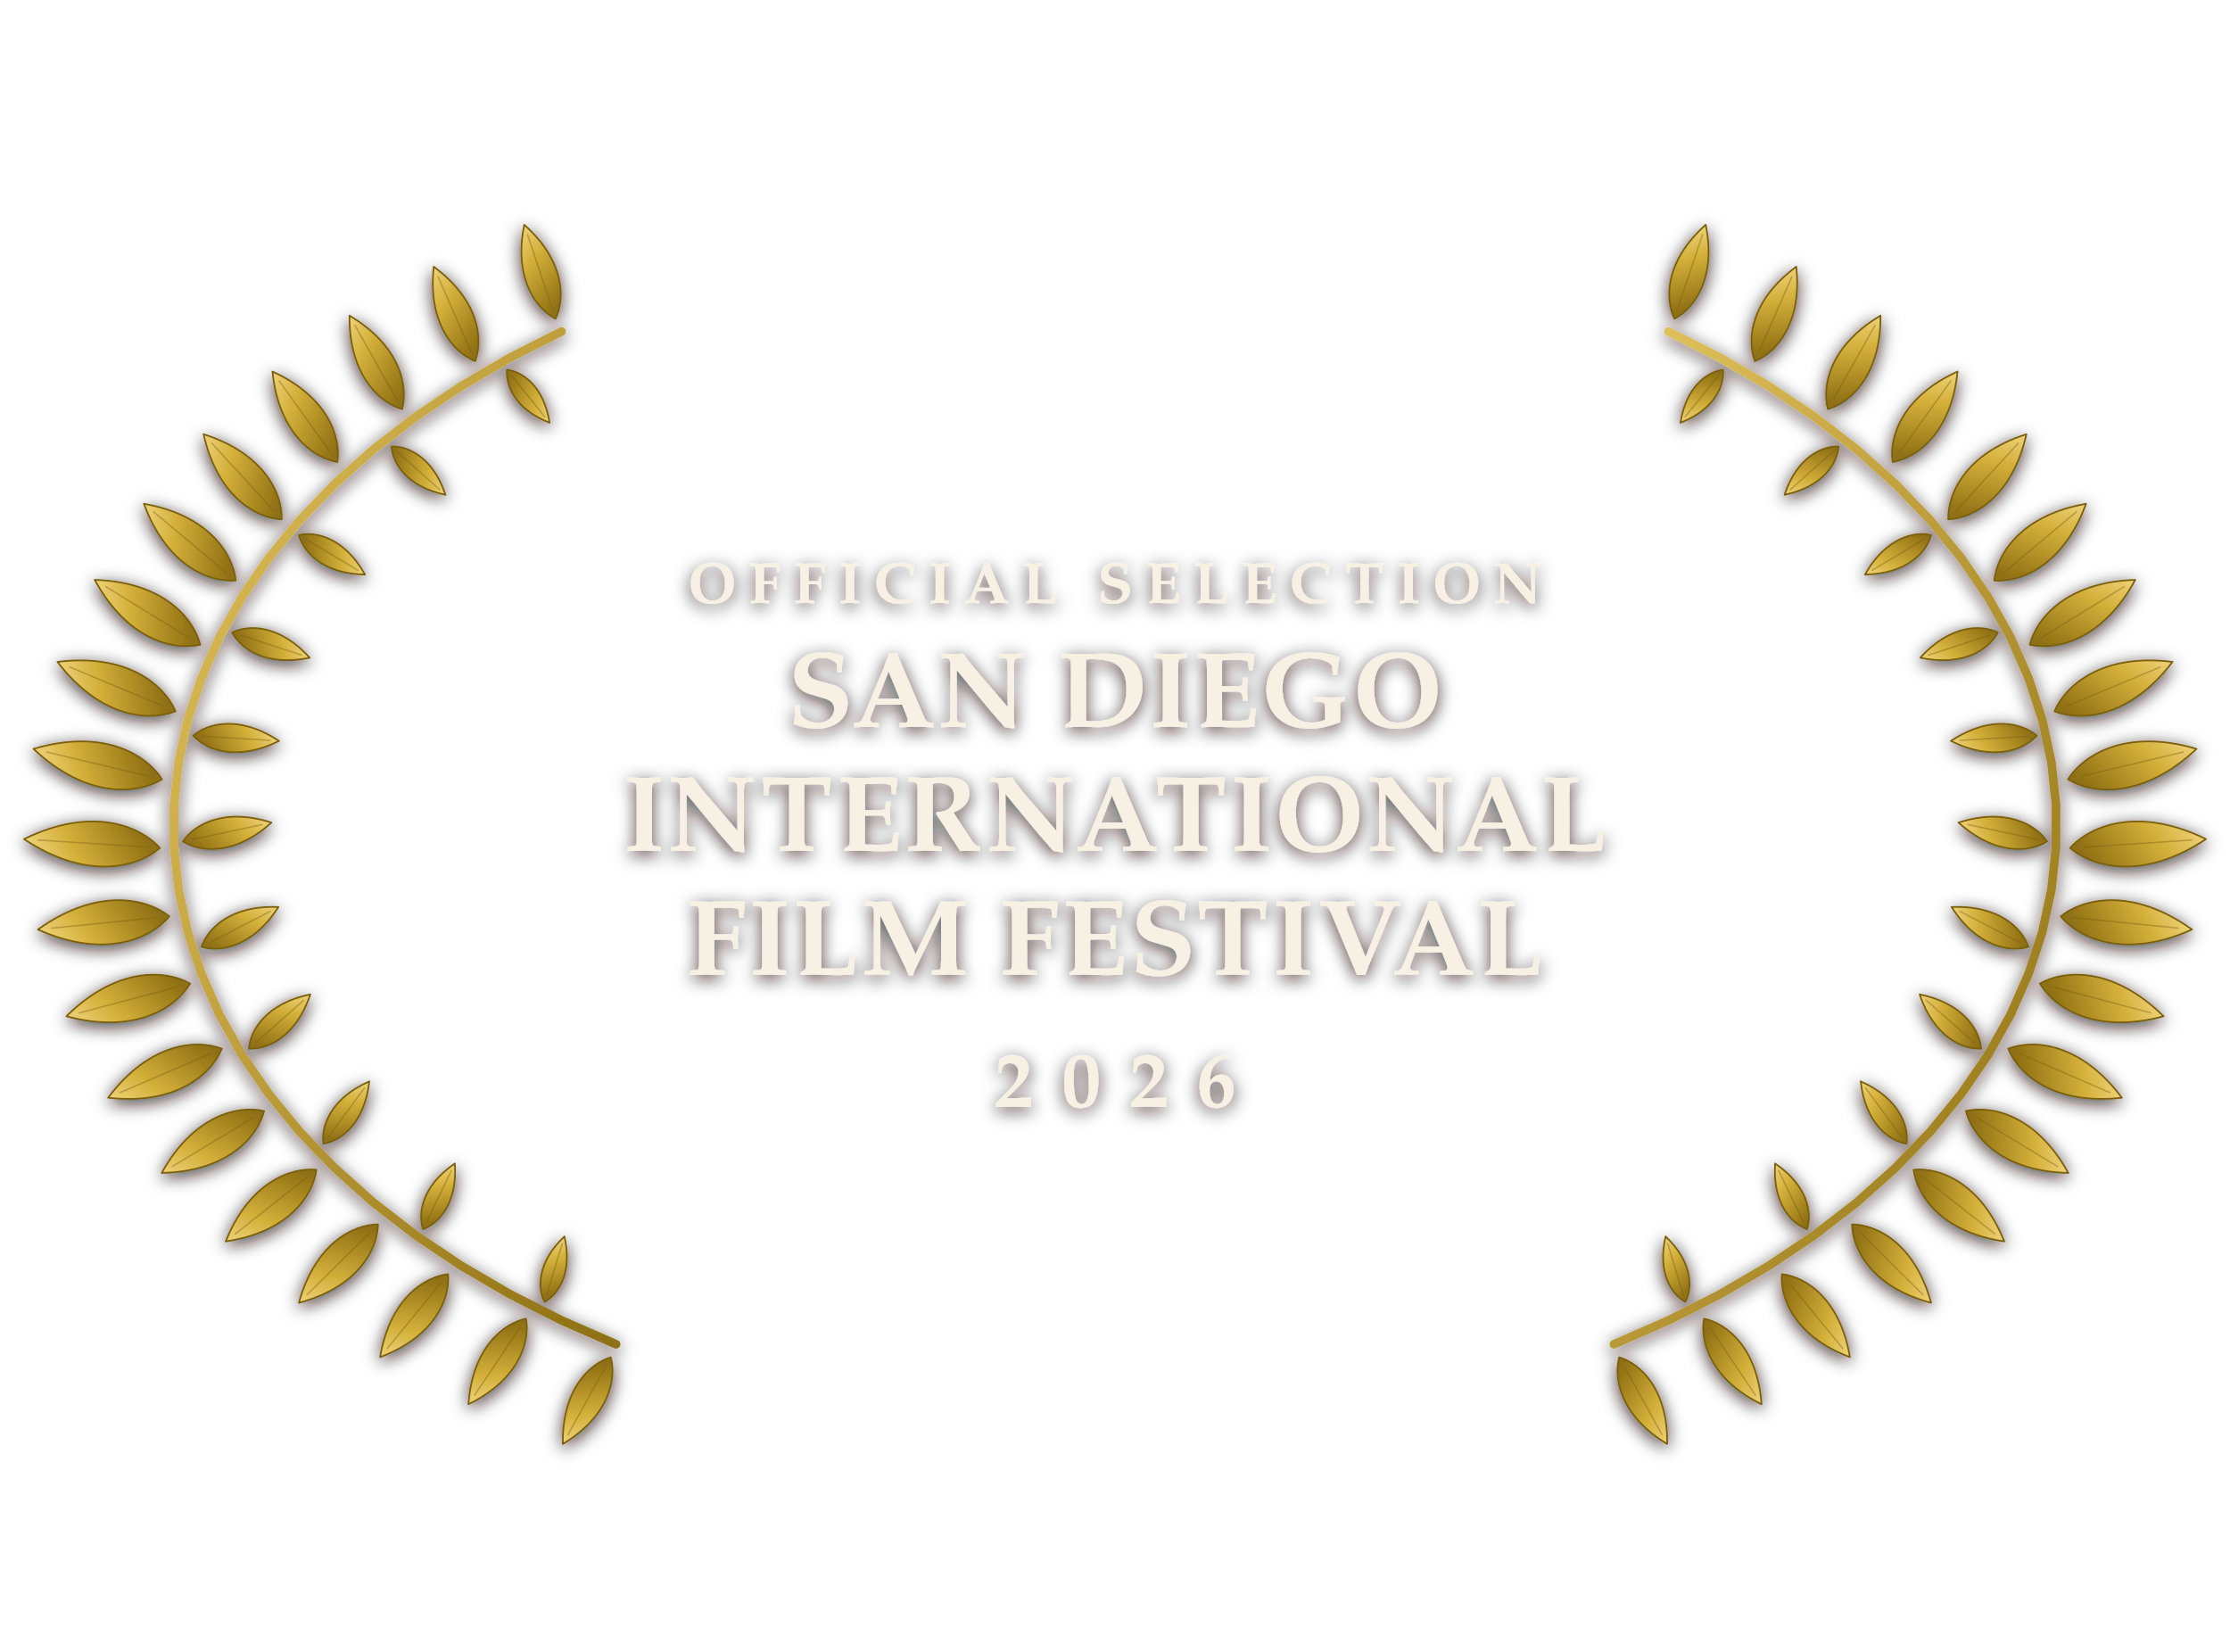
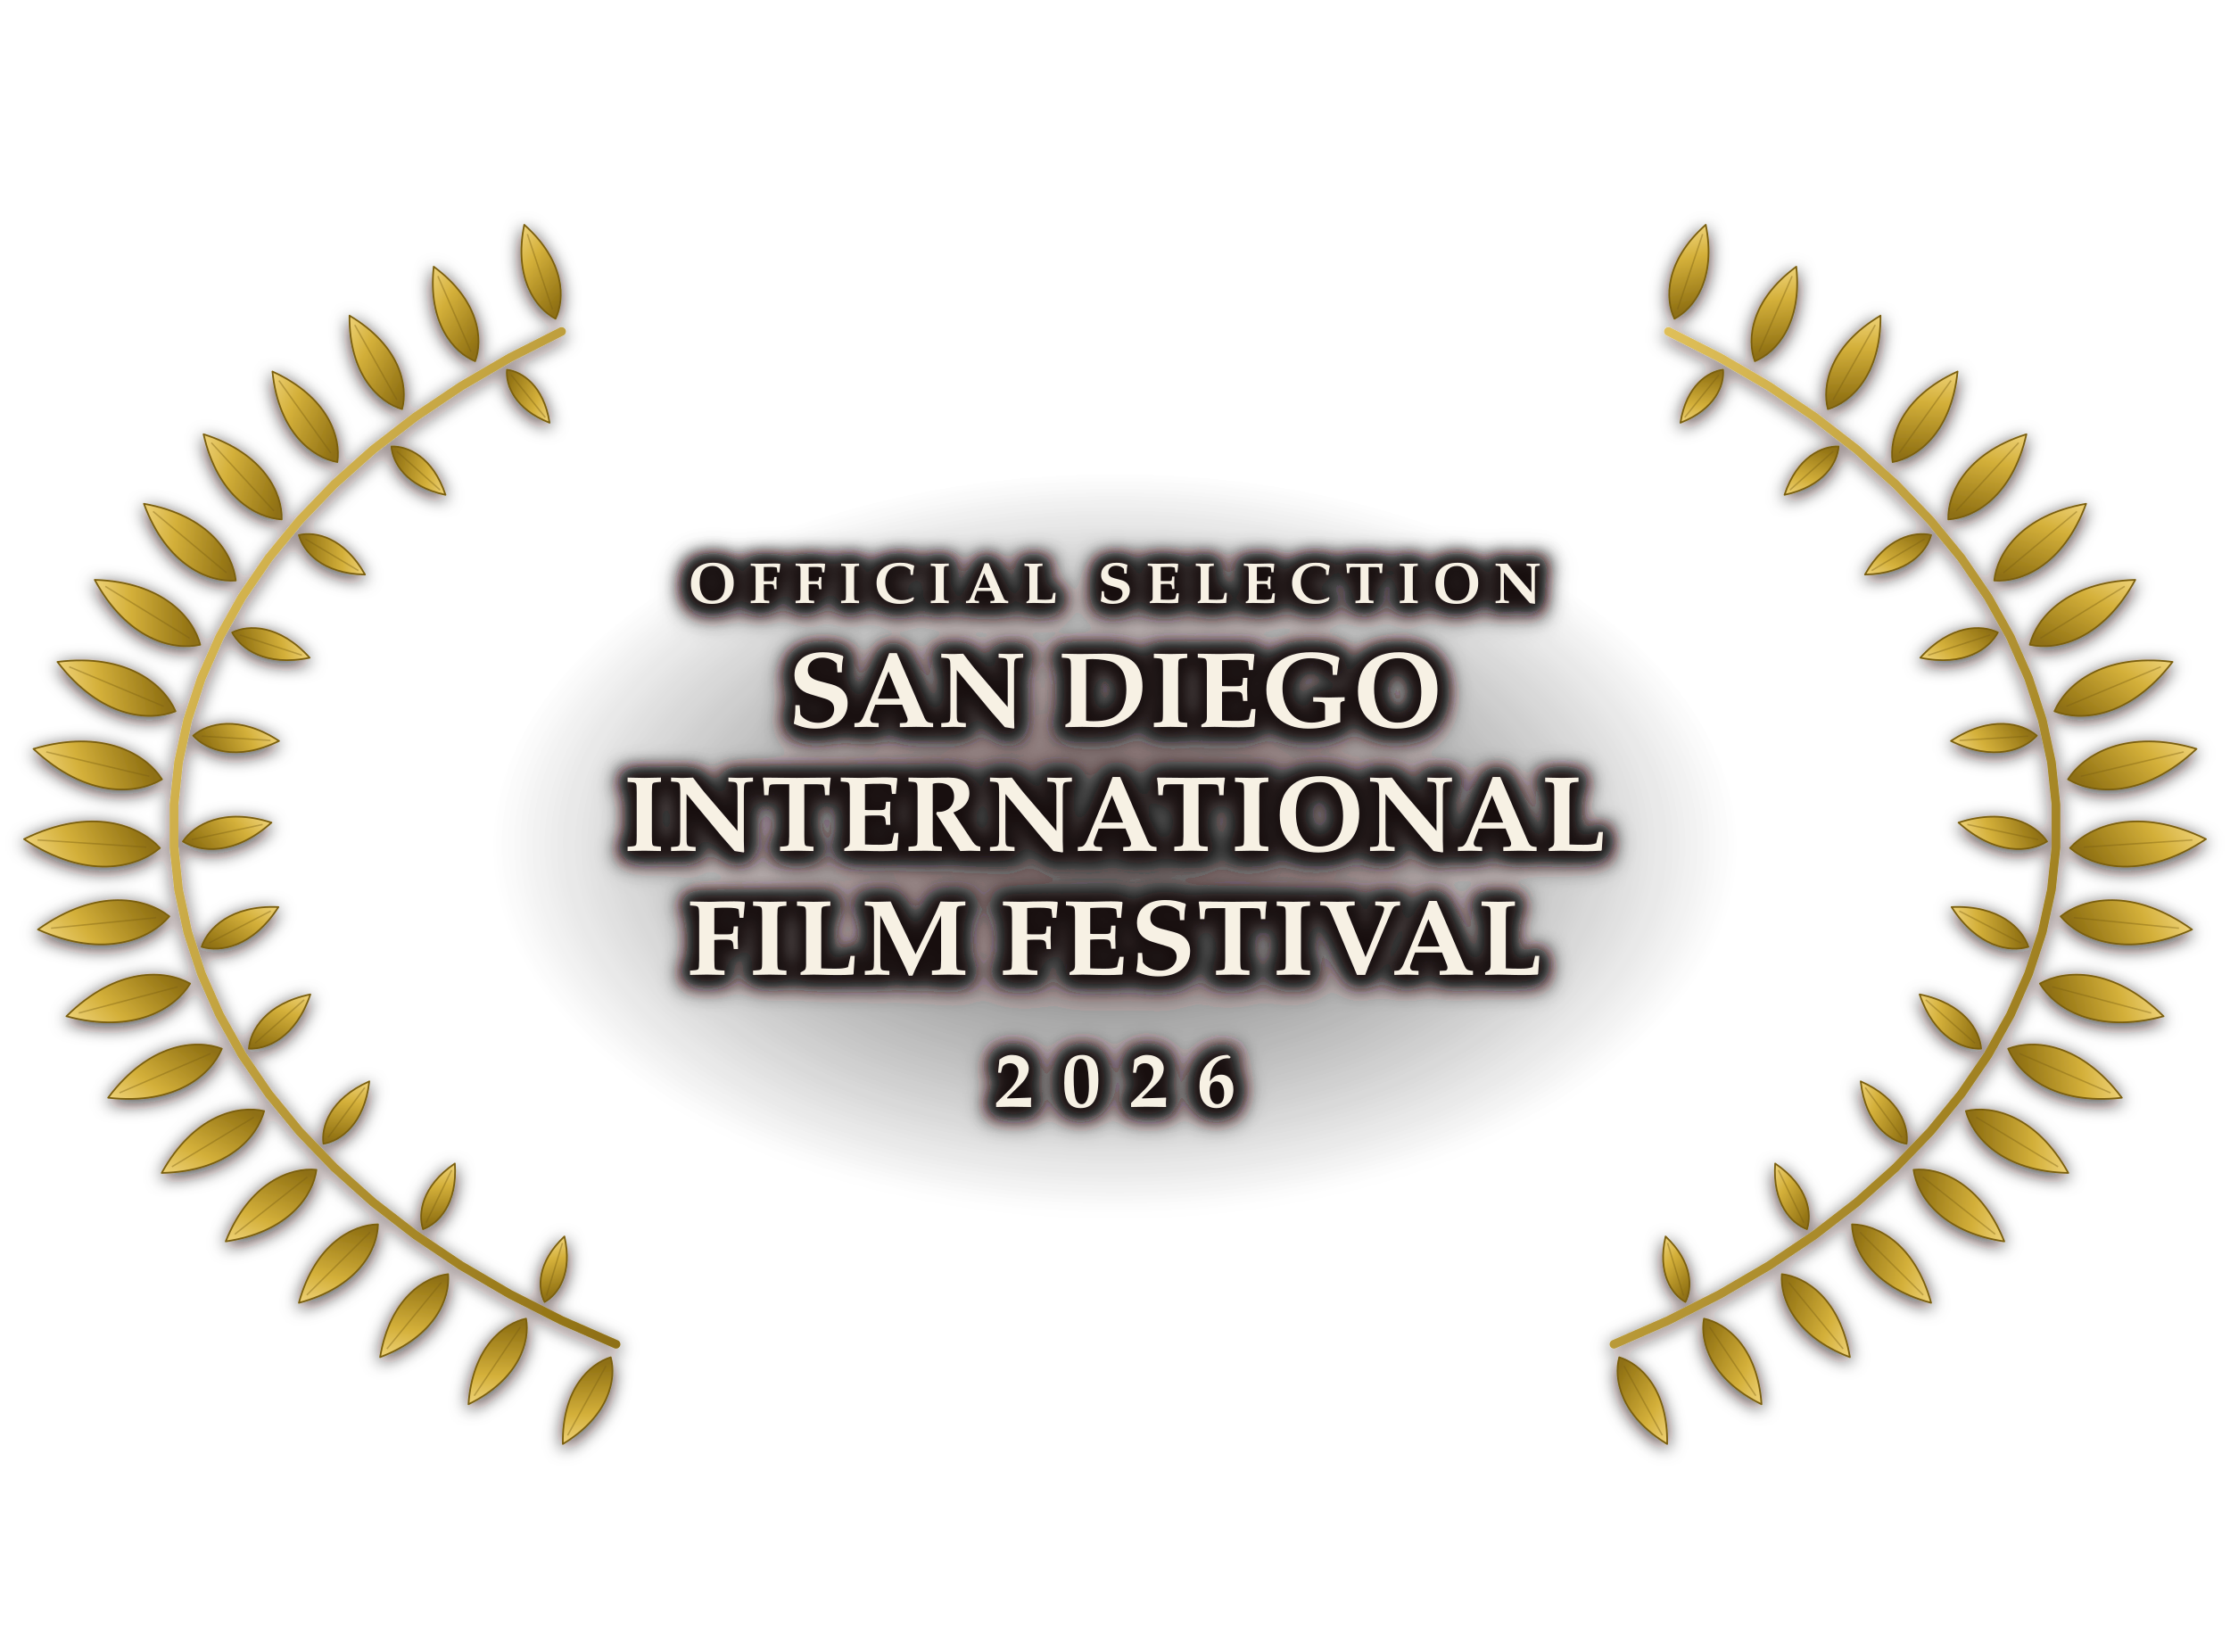
<svg xmlns="http://www.w3.org/2000/svg" class="festival-laurel-badge" viewBox="0 0 540 400" width="540" height="400" role="img" aria-label="Official Selection, San Diego International Film Festival, 2026">
  <defs>
    <linearGradient id="sdiff-gold" x1="0" y1="0" x2="0.2" y2="1">
      <stop offset="0%" stop-color="#F6DC8A" />
      <stop offset="42%" stop-color="#D4B03A" />
      <stop offset="100%" stop-color="#8E6F12" />
    </linearGradient>
    <linearGradient id="sdiff-stem" x1="0" y1="0" x2="1" y2="1">
      <stop offset="0%" stop-color="#E4C45E" />
      <stop offset="100%" stop-color="#8E6F12" />
    </linearGradient>
    <filter id="sdiff-shadow" x="-20%" y="-20%" width="140%" height="140%">
      <feDropShadow dx="0" dy="1" stdDeviation="2.1" flood-color="#140C10" flood-opacity="0.8" />
    </filter>
+     <filter id="sdiff-textglow" x="-50%" y="-50%" width="200%" height="200%" color-interpolation-filters="sRGB">
+       <feMorphology in="SourceAlpha" operator="dilate" radius="1.1" result="fat" />
+       <feGaussianBlur in="fat" stdDeviation="2.2" result="coreblur" />
+       <feFlood flood-color="#140C10" flood-opacity="0.9" result="corecolor" />
+       <feComposite in="corecolor" in2="coreblur" operator="in" result="core" />
+       <feGaussianBlur in="SourceAlpha" stdDeviation="3.4" result="bloomblur" />
+       <feFlood flood-color="#140C10" flood-opacity="0.5" result="bloomcolor" />
+       <feComposite in="bloomcolor" in2="bloomblur" operator="in" result="bloom" />
+       <feMerge>
+         <feMergeNode in="bloom" />
+         <feMergeNode in="core" />
+         <feMergeNode in="core" />
+         <feMergeNode in="SourceGraphic" />
+       </feMerge>
+     </filter>
+     <radialGradient id="sdiff-veil" cx="50%" cy="50%" r="50%">
+       <stop offset="0%" stop-color="#140C10" stop-opacity="0.48" />
+       <stop offset="50%" stop-color="#140C10" stop-opacity="0.2" />
+       <stop offset="100%" stop-color="#140C10" stop-opacity="0" />
+     </radialGradient>
  </defs>
  <style>
    .fl-kicker {
      font-family: "Playfair Display SC", "Playfair Display", Palatino, "Palatino Linotype", Georgia, serif;
      font-size: 14px;
      font-weight: 600;
      letter-spacing: 0.22em;
      fill: #F7F1E4;
    }
    .fl-name {
      font-family: "Playfair Display", Palatino, "Palatino Linotype", Georgia, serif;
      font-size: 26px;
      font-weight: 600;
      letter-spacing: 0.02em;
      fill: #F7F1E4;
    }
    .fl-year {
      font-family: "Playfair Display", Palatino, "Palatino Linotype", Georgia, serif;
      font-size: 19px;
      font-weight: 600;
      letter-spacing: 0.36em;
      fill: #F7F1E4;
    }
  </style>
  <g filter="url(#sdiff-shadow)">
    <g>
      <path class="fl-stem" d="M149.18,325.51L135.98,319.73L123.44,313.37L111.62,306.46L100.56,299.03L90.33,291.12L80.98,282.76L72.55,274.00L65.07,264.88L58.60,255.44L53.16,245.73L48.77,235.80L45.46,225.70L43.25,215.47L42.14,205.17L42.14,194.83L43.25,184.53L45.46,174.30L48.77,164.20L53.16,154.27L58.60,144.56L65.07,135.12L72.55,126.00L80.98,117.24L90.33,108.88L100.56,100.97L111.62,93.54L123.44,86.63L135.98,80.27" fill="none" stroke="url(#sdiff-stem)" stroke-width="2.1" stroke-linecap="round" stroke-linejoin="round" />
      <g transform="translate(147.90,328.66) rotate(208.92)">
        <path d="M0,0 C3.715,-3.84 6.605,-12.48 0,-24.0 C-6.605,-12.48 -3.715,-3.84 0,0 Z" fill="url(#sdiff-gold)" stroke="#7A5E10" stroke-width="0.4" stroke-linejoin="round" />
        <path d="M0,-2.4 C0,-10.08 0,-17.28 0,-21.6" fill="none" stroke="#7A5E10" stroke-width="0.35" stroke-opacity="0.4" />
      </g>
      <g transform="translate(127.39,319.30) rotate(213.92)">
        <path d="M0,0 C3.87,-4.0 6.88,-13.0 0,-25.0 C-6.88,-13.0 -3.87,-4.0 0,0 Z" fill="url(#sdiff-gold)" stroke="#7A5E10" stroke-width="0.4" stroke-linejoin="round" />
        <path d="M0,-2.5 C0,-10.5 0,-18.0 0,-22.5" fill="none" stroke="#7A5E10" stroke-width="0.35" stroke-opacity="0.4" />
      </g>
      <g transform="translate(108.52,308.53) rotate(219.33)">
        <path d="M0,0 C4.025,-4.16 7.155,-13.52 0,-26.0 C-7.155,-13.52 -4.025,-4.16 0,0 Z" fill="url(#sdiff-gold)" stroke="#7A5E10" stroke-width="0.4" stroke-linejoin="round" />
        <path d="M0,-2.6 C0,-10.92 0,-18.72 0,-23.4" fill="none" stroke="#7A5E10" stroke-width="0.35" stroke-opacity="0.4" />
      </g>
      <g transform="translate(91.54,296.47) rotate(225.23)">
        <path d="M0,0 C4.18,-4.32 7.43,-14.04 0,-27.0 C-7.43,-14.04 -4.18,-4.32 0,0 Z" fill="url(#sdiff-gold)" stroke="#7A5E10" stroke-width="0.4" stroke-linejoin="round" />
        <path d="M0,-2.7 C0,-11.34 0,-19.44 0,-24.3" fill="none" stroke="#7A5E10" stroke-width="0.35" stroke-opacity="0.4" />
      </g>
      <g transform="translate(76.63,283.26) rotate(231.71)">
        <path d="M0,0 C4.334,-4.48 7.706,-14.56 0,-28.0 C-7.706,-14.56 -4.334,-4.48 0,0 Z" fill="url(#sdiff-gold)" stroke="#7A5E10" stroke-width="0.4" stroke-linejoin="round" />
        <path d="M0,-2.8 C0,-11.76 0,-20.16 0,-25.2" fill="none" stroke="#7A5E10" stroke-width="0.35" stroke-opacity="0.4" />
      </g>
      <g transform="translate(63.97,269.03) rotate(238.85)">
        <path d="M0,0 C4.489,-4.64 7.981,-15.08 0,-29.0 C-7.981,-15.08 -4.489,-4.64 0,0 Z" fill="url(#sdiff-gold)" stroke="#7A5E10" stroke-width="0.4" stroke-linejoin="round" />
        <path d="M0,-2.9 C0,-12.18 0,-20.88 0,-26.1" fill="none" stroke="#7A5E10" stroke-width="0.35" stroke-opacity="0.4" />
      </g>
      <g transform="translate(53.73,253.94) rotate(246.68)">
        <path d="M0,0 C4.644,-4.8 8.256,-15.6 0,-30.0 C-8.256,-15.6 -4.644,-4.8 0,0 Z" fill="url(#sdiff-gold)" stroke="#7A5E10" stroke-width="0.4" stroke-linejoin="round" />
        <path d="M0,-3.0 C0,-12.6 0,-21.6 0,-27.0" fill="none" stroke="#7A5E10" stroke-width="0.35" stroke-opacity="0.4" />
      </g>
      <g transform="translate(46.05,238.17) rotate(255.20)">
        <path d="M0,0 C4.799,-4.96 8.531,-16.12 0,-31.0 C-8.531,-16.12 -4.799,-4.96 0,0 Z" fill="url(#sdiff-gold)" stroke="#7A5E10" stroke-width="0.4" stroke-linejoin="round" />
        <path d="M0,-3.1 C0,-13.02 0,-22.32 0,-27.9" fill="none" stroke="#7A5E10" stroke-width="0.35" stroke-opacity="0.4" />
      </g>
      <g transform="translate(41.02,221.90) rotate(264.29)">
        <path d="M0,0 C4.954,-5.12 8.806,-16.64 0,-32.0 C-8.806,-16.64 -4.954,-5.12 0,0 Z" fill="url(#sdiff-gold)" stroke="#7A5E10" stroke-width="0.4" stroke-linejoin="round" />
        <path d="M0,-3.2 C0,-13.44 0,-23.04 0,-28.8" fill="none" stroke="#7A5E10" stroke-width="0.35" stroke-opacity="0.4" />
      </g>
      <g transform="translate(38.74,205.35) rotate(-86.24)">
        <path d="M0,0 C5.108,-5.28 9.082,-17.16 0,-33.0 C-9.082,-17.16 -5.108,-5.28 0,0 Z" fill="url(#sdiff-gold)" stroke="#7A5E10" stroke-width="0.4" stroke-linejoin="round" />
        <path d="M0,-3.3 C0,-13.86 0,-23.76 0,-29.7" fill="none" stroke="#7A5E10" stroke-width="0.35" stroke-opacity="0.4" />
      </g>
      <g transform="translate(39.24,188.72) rotate(-76.67)">
        <path d="M0,0 C4.954,-5.12 8.806,-16.64 0,-32.0 C-8.806,-16.64 -4.954,-5.12 0,0 Z" fill="url(#sdiff-gold)" stroke="#7A5E10" stroke-width="0.4" stroke-linejoin="round" />
        <path d="M0,-3.2 C0,-13.44 0,-23.04 0,-28.8" fill="none" stroke="#7A5E10" stroke-width="0.35" stroke-opacity="0.4" />
      </g>
      <g transform="translate(42.51,172.24) rotate(-67.30)">
        <path d="M0,0 C4.799,-4.96 8.531,-16.12 0,-31.0 C-8.531,-16.12 -4.799,-4.96 0,0 Z" fill="url(#sdiff-gold)" stroke="#7A5E10" stroke-width="0.4" stroke-linejoin="round" />
        <path d="M0,-3.1 C0,-13.02 0,-22.32 0,-27.9" fill="none" stroke="#7A5E10" stroke-width="0.35" stroke-opacity="0.4" />
      </g>
      <g transform="translate(48.49,156.13) rotate(-58.40)">
        <path d="M0,0 C4.644,-4.8 8.256,-15.6 0,-30.0 C-8.256,-15.6 -4.644,-4.8 0,0 Z" fill="url(#sdiff-gold)" stroke="#7A5E10" stroke-width="0.4" stroke-linejoin="round" />
        <path d="M0,-3.0 C0,-12.6 0,-21.6 0,-27.0" fill="none" stroke="#7A5E10" stroke-width="0.35" stroke-opacity="0.4" />
      </g>
      <g transform="translate(57.10,140.58) rotate(-50.12)">
        <path d="M0,0 C4.489,-4.64 7.981,-15.08 0,-29.0 C-7.981,-15.08 -4.489,-4.64 0,0 Z" fill="url(#sdiff-gold)" stroke="#7A5E10" stroke-width="0.4" stroke-linejoin="round" />
        <path d="M0,-2.9 C0,-12.18 0,-20.88 0,-26.1" fill="none" stroke="#7A5E10" stroke-width="0.35" stroke-opacity="0.4" />
      </g>
      <g transform="translate(68.22,125.78) rotate(-42.53)">
        <path d="M0,0 C4.334,-4.48 7.706,-14.56 0,-28.0 C-7.706,-14.56 -4.334,-4.48 0,0 Z" fill="url(#sdiff-gold)" stroke="#7A5E10" stroke-width="0.4" stroke-linejoin="round" />
        <path d="M0,-2.8 C0,-11.76 0,-20.16 0,-25.2" fill="none" stroke="#7A5E10" stroke-width="0.35" stroke-opacity="0.4" />
      </g>
      <g transform="translate(81.70,111.90) rotate(-35.64)">
        <path d="M0,0 C4.18,-4.32 7.43,-14.04 0,-27.0 C-7.43,-14.04 -4.18,-4.32 0,0 Z" fill="url(#sdiff-gold)" stroke="#7A5E10" stroke-width="0.4" stroke-linejoin="round" />
        <path d="M0,-2.7 C0,-11.34 0,-19.44 0,-24.3" fill="none" stroke="#7A5E10" stroke-width="0.35" stroke-opacity="0.4" />
      </g>
      <g transform="translate(97.38,99.08) rotate(-29.37)">
        <path d="M0,0 C4.025,-4.16 7.155,-13.52 0,-26.0 C-7.155,-13.52 -4.025,-4.16 0,0 Z" fill="url(#sdiff-gold)" stroke="#7A5E10" stroke-width="0.4" stroke-linejoin="round" />
        <path d="M0,-2.6 C0,-10.92 0,-18.72 0,-23.4" fill="none" stroke="#7A5E10" stroke-width="0.35" stroke-opacity="0.4" />
      </g>
      <g transform="translate(115.06,87.47) rotate(-23.66)">
        <path d="M0,0 C3.87,-4.0 6.88,-13.0 0,-25.0 C-6.88,-13.0 -3.87,-4.0 0,0 Z" fill="url(#sdiff-gold)" stroke="#7A5E10" stroke-width="0.4" stroke-linejoin="round" />
        <path d="M0,-2.5 C0,-10.5 0,-18.0 0,-22.5" fill="none" stroke="#7A5E10" stroke-width="0.35" stroke-opacity="0.4" />
      </g>
      <g transform="translate(134.53,77.19) rotate(-18.41)">
        <path d="M0,0 C3.715,-3.84 6.605,-12.48 0,-24.0 C-6.605,-12.48 -3.715,-3.84 0,0 Z" fill="url(#sdiff-gold)" stroke="#7A5E10" stroke-width="0.4" stroke-linejoin="round" />
        <path d="M0,-2.4 C0,-10.08 0,-17.28 0,-21.6" fill="none" stroke="#7A5E10" stroke-width="0.35" stroke-opacity="0.4" />
      </g>
      <g transform="translate(131.87,315.29) rotate(16.83)">
        <path d="M0,0 C2.57,-2.656 4.568,-8.632 0,-16.6 C-4.568,-8.632 -2.57,-2.656 0,0 Z" fill="url(#sdiff-gold)" stroke="#7A5E10" stroke-width="0.4" stroke-linejoin="round" />
        <path d="M0,-1.66 C0,-6.972 0,-11.952 0,-14.94" fill="none" stroke="#7A5E10" stroke-width="0.35" stroke-opacity="0.4" />
      </g>
      <g transform="translate(102.43,297.66) rotate(25.85)">
        <path d="M0,0 C2.739,-2.831 4.869,-9.199 0,-17.691 C-4.869,-9.199 -2.739,-2.831 0,0 Z" fill="url(#sdiff-gold)" stroke="#7A5E10" stroke-width="0.4" stroke-linejoin="round" />
        <path d="M0,-1.769 C0,-7.43 0,-12.737 0,-15.922" fill="none" stroke="#7A5E10" stroke-width="0.35" stroke-opacity="0.4" />
      </g>
      <g transform="translate(78.31,276.98) rotate(36.32)">
        <path d="M0,0 C2.907,-3.005 5.169,-9.767 0,-18.782 C-5.169,-9.767 -2.907,-3.005 0,0 Z" fill="url(#sdiff-gold)" stroke="#7A5E10" stroke-width="0.4" stroke-linejoin="round" />
        <path d="M0,-1.878 C0,-7.888 0,-13.523 0,-16.904" fill="none" stroke="#7A5E10" stroke-width="0.35" stroke-opacity="0.4" />
      </g>
      <g transform="translate(60.26,253.94) rotate(48.56)">
        <path d="M0,0 C3.076,-3.18 5.469,-10.334 0,-19.873 C-5.469,-10.334 -3.076,-3.18 0,0 Z" fill="url(#sdiff-gold)" stroke="#7A5E10" stroke-width="0.4" stroke-linejoin="round" />
        <path d="M0,-1.987 C0,-8.347 0,-14.308 0,-17.885" fill="none" stroke="#7A5E10" stroke-width="0.35" stroke-opacity="0.4" />
      </g>
      <g transform="translate(48.81,229.28) rotate(62.62)">
        <path d="M0,0 C3.245,-3.354 5.769,-10.901 0,-20.964 C-5.769,-10.901 -3.245,-3.354 0,0 Z" fill="url(#sdiff-gold)" stroke="#7A5E10" stroke-width="0.4" stroke-linejoin="round" />
        <path d="M0,-2.096 C0,-8.805 0,-15.094 0,-18.867" fill="none" stroke="#7A5E10" stroke-width="0.35" stroke-opacity="0.4" />
      </g>
      <g transform="translate(44.28,203.76) rotate(77.98)">
        <path d="M0,0 C3.397,-3.511 6.039,-11.412 0,-21.945 C-6.039,-11.412 -3.397,-3.511 0,0 Z" fill="url(#sdiff-gold)" stroke="#7A5E10" stroke-width="0.4" stroke-linejoin="round" />
        <path d="M0,-2.195 C0,-9.217 0,-15.801 0,-19.751" fill="none" stroke="#7A5E10" stroke-width="0.35" stroke-opacity="0.4" />
      </g>
      <g transform="translate(46.76,178.14) rotate(93.52)">
        <path d="M0,0 C3.228,-3.337 5.739,-10.844 0,-20.855 C-5.739,-10.844 -3.228,-3.337 0,0 Z" fill="url(#sdiff-gold)" stroke="#7A5E10" stroke-width="0.4" stroke-linejoin="round" />
        <path d="M0,-2.085 C0,-8.759 0,-15.015 0,-18.769" fill="none" stroke="#7A5E10" stroke-width="0.35" stroke-opacity="0.4" />
      </g>
      <g transform="translate(56.20,153.15) rotate(108.04)">
        <path d="M0,0 C3.059,-3.162 5.439,-10.277 0,-19.764 C-5.439,-10.277 -3.059,-3.162 0,0 Z" fill="url(#sdiff-gold)" stroke="#7A5E10" stroke-width="0.4" stroke-linejoin="round" />
        <path d="M0,-1.976 C0,-8.301 0,-14.23 0,-17.787" fill="none" stroke="#7A5E10" stroke-width="0.35" stroke-opacity="0.4" />
      </g>
      <g transform="translate(72.36,129.56) rotate(120.83)">
        <path d="M0,0 C2.891,-2.988 5.139,-9.71 0,-18.673 C-5.139,-9.71 -2.891,-2.988 0,0 Z" fill="url(#sdiff-gold)" stroke="#7A5E10" stroke-width="0.4" stroke-linejoin="round" />
        <path d="M0,-1.867 C0,-7.843 0,-13.444 0,-16.805" fill="none" stroke="#7A5E10" stroke-width="0.35" stroke-opacity="0.4" />
      </g>
      <g transform="translate(94.77,108.11) rotate(131.79)">
        <path d="M0,0 C2.722,-2.813 4.839,-9.143 0,-17.582 C-4.839,-9.143 -2.722,-2.813 0,0 Z" fill="url(#sdiff-gold)" stroke="#7A5E10" stroke-width="0.4" stroke-linejoin="round" />
        <path d="M0,-1.758 C0,-7.384 0,-12.659 0,-15.824" fill="none" stroke="#7A5E10" stroke-width="0.35" stroke-opacity="0.4" />
      </g>
      <g transform="translate(122.75,89.52) rotate(141.20)">
        <path d="M0,0 C2.553,-2.639 4.538,-8.575 0,-16.491 C-4.538,-8.575 -2.553,-2.639 0,0 Z" fill="url(#sdiff-gold)" stroke="#7A5E10" stroke-width="0.4" stroke-linejoin="round" />
        <path d="M0,-1.649 C0,-6.926 0,-11.873 0,-14.842" fill="none" stroke="#7A5E10" stroke-width="0.35" stroke-opacity="0.4" />
      </g>
    </g>
    <g>
      <path class="fl-stem" d="M390.82,325.51L404.02,319.73L416.56,313.37L428.38,306.46L439.44,299.03L449.67,291.12L459.02,282.76L467.45,274.00L474.93,264.88L481.40,255.44L486.84,245.73L491.23,235.80L494.54,225.70L496.75,215.47L497.86,205.17L497.86,194.83L496.75,184.53L494.54,174.30L491.23,164.20L486.84,154.27L481.40,144.56L474.93,135.12L467.45,126.00L459.02,117.24L449.67,108.88L439.44,100.97L428.38,93.54L416.56,86.63L404.02,80.27" fill="none" stroke="url(#sdiff-stem)" stroke-width="2.1" stroke-linecap="round" stroke-linejoin="round" />
      <g transform="translate(392.10,328.66) rotate(151.08)">
        <path d="M0,0 C3.715,-3.84 6.605,-12.48 0,-24.0 C-6.605,-12.48 -3.715,-3.84 0,0 Z" fill="url(#sdiff-gold)" stroke="#7A5E10" stroke-width="0.4" stroke-linejoin="round" />
        <path d="M0,-2.4 C0,-10.08 0,-17.28 0,-21.6" fill="none" stroke="#7A5E10" stroke-width="0.35" stroke-opacity="0.4" />
      </g>
      <g transform="translate(412.61,319.30) rotate(146.08)">
        <path d="M0,0 C3.87,-4.0 6.88,-13.0 0,-25.0 C-6.88,-13.0 -3.87,-4.0 0,0 Z" fill="url(#sdiff-gold)" stroke="#7A5E10" stroke-width="0.4" stroke-linejoin="round" />
        <path d="M0,-2.5 C0,-10.5 0,-18.0 0,-22.5" fill="none" stroke="#7A5E10" stroke-width="0.35" stroke-opacity="0.4" />
      </g>
      <g transform="translate(431.48,308.53) rotate(140.67)">
        <path d="M0,0 C4.025,-4.16 7.155,-13.52 0,-26.0 C-7.155,-13.52 -4.025,-4.16 0,0 Z" fill="url(#sdiff-gold)" stroke="#7A5E10" stroke-width="0.4" stroke-linejoin="round" />
        <path d="M0,-2.6 C0,-10.92 0,-18.72 0,-23.4" fill="none" stroke="#7A5E10" stroke-width="0.35" stroke-opacity="0.4" />
      </g>
      <g transform="translate(448.46,296.47) rotate(134.77)">
        <path d="M0,0 C4.18,-4.32 7.43,-14.04 0,-27.0 C-7.43,-14.04 -4.18,-4.32 0,0 Z" fill="url(#sdiff-gold)" stroke="#7A5E10" stroke-width="0.4" stroke-linejoin="round" />
        <path d="M0,-2.7 C0,-11.34 0,-19.44 0,-24.3" fill="none" stroke="#7A5E10" stroke-width="0.35" stroke-opacity="0.4" />
      </g>
      <g transform="translate(463.37,283.26) rotate(128.29)">
        <path d="M0,0 C4.334,-4.48 7.706,-14.56 0,-28.0 C-7.706,-14.56 -4.334,-4.48 0,0 Z" fill="url(#sdiff-gold)" stroke="#7A5E10" stroke-width="0.4" stroke-linejoin="round" />
        <path d="M0,-2.8 C0,-11.76 0,-20.16 0,-25.2" fill="none" stroke="#7A5E10" stroke-width="0.35" stroke-opacity="0.4" />
      </g>
      <g transform="translate(476.03,269.03) rotate(121.15)">
        <path d="M0,0 C4.489,-4.64 7.981,-15.08 0,-29.0 C-7.981,-15.08 -4.489,-4.64 0,0 Z" fill="url(#sdiff-gold)" stroke="#7A5E10" stroke-width="0.4" stroke-linejoin="round" />
        <path d="M0,-2.9 C0,-12.18 0,-20.88 0,-26.1" fill="none" stroke="#7A5E10" stroke-width="0.35" stroke-opacity="0.4" />
      </g>
      <g transform="translate(486.27,253.94) rotate(113.32)">
        <path d="M0,0 C4.644,-4.8 8.256,-15.6 0,-30.0 C-8.256,-15.6 -4.644,-4.8 0,0 Z" fill="url(#sdiff-gold)" stroke="#7A5E10" stroke-width="0.4" stroke-linejoin="round" />
        <path d="M0,-3.0 C0,-12.6 0,-21.6 0,-27.0" fill="none" stroke="#7A5E10" stroke-width="0.35" stroke-opacity="0.4" />
      </g>
      <g transform="translate(493.95,238.17) rotate(104.80)">
        <path d="M0,0 C4.799,-4.96 8.531,-16.12 0,-31.0 C-8.531,-16.12 -4.799,-4.96 0,0 Z" fill="url(#sdiff-gold)" stroke="#7A5E10" stroke-width="0.4" stroke-linejoin="round" />
        <path d="M0,-3.1 C0,-13.02 0,-22.32 0,-27.9" fill="none" stroke="#7A5E10" stroke-width="0.35" stroke-opacity="0.4" />
      </g>
      <g transform="translate(498.98,221.90) rotate(95.71)">
        <path d="M0,0 C4.954,-5.12 8.806,-16.64 0,-32.0 C-8.806,-16.64 -4.954,-5.12 0,0 Z" fill="url(#sdiff-gold)" stroke="#7A5E10" stroke-width="0.4" stroke-linejoin="round" />
        <path d="M0,-3.2 C0,-13.44 0,-23.04 0,-28.8" fill="none" stroke="#7A5E10" stroke-width="0.35" stroke-opacity="0.4" />
      </g>
      <g transform="translate(501.26,205.35) rotate(86.24)">
        <path d="M0,0 C5.108,-5.28 9.082,-17.16 0,-33.0 C-9.082,-17.16 -5.108,-5.28 0,0 Z" fill="url(#sdiff-gold)" stroke="#7A5E10" stroke-width="0.4" stroke-linejoin="round" />
        <path d="M0,-3.3 C0,-13.86 0,-23.76 0,-29.7" fill="none" stroke="#7A5E10" stroke-width="0.35" stroke-opacity="0.4" />
      </g>
      <g transform="translate(500.76,188.72) rotate(76.67)">
        <path d="M0,0 C4.954,-5.12 8.806,-16.64 0,-32.0 C-8.806,-16.64 -4.954,-5.12 0,0 Z" fill="url(#sdiff-gold)" stroke="#7A5E10" stroke-width="0.4" stroke-linejoin="round" />
        <path d="M0,-3.2 C0,-13.44 0,-23.04 0,-28.8" fill="none" stroke="#7A5E10" stroke-width="0.35" stroke-opacity="0.4" />
      </g>
      <g transform="translate(497.49,172.24) rotate(67.30)">
        <path d="M0,0 C4.799,-4.96 8.531,-16.12 0,-31.0 C-8.531,-16.12 -4.799,-4.96 0,0 Z" fill="url(#sdiff-gold)" stroke="#7A5E10" stroke-width="0.4" stroke-linejoin="round" />
        <path d="M0,-3.1 C0,-13.02 0,-22.32 0,-27.9" fill="none" stroke="#7A5E10" stroke-width="0.35" stroke-opacity="0.4" />
      </g>
      <g transform="translate(491.51,156.13) rotate(58.40)">
        <path d="M0,0 C4.644,-4.8 8.256,-15.6 0,-30.0 C-8.256,-15.6 -4.644,-4.8 0,0 Z" fill="url(#sdiff-gold)" stroke="#7A5E10" stroke-width="0.4" stroke-linejoin="round" />
        <path d="M0,-3.0 C0,-12.6 0,-21.6 0,-27.0" fill="none" stroke="#7A5E10" stroke-width="0.35" stroke-opacity="0.4" />
      </g>
      <g transform="translate(482.90,140.58) rotate(50.12)">
        <path d="M0,0 C4.489,-4.64 7.981,-15.08 0,-29.0 C-7.981,-15.08 -4.489,-4.64 0,0 Z" fill="url(#sdiff-gold)" stroke="#7A5E10" stroke-width="0.4" stroke-linejoin="round" />
        <path d="M0,-2.9 C0,-12.18 0,-20.88 0,-26.1" fill="none" stroke="#7A5E10" stroke-width="0.35" stroke-opacity="0.4" />
      </g>
      <g transform="translate(471.78,125.78) rotate(42.53)">
        <path d="M0,0 C4.334,-4.48 7.706,-14.56 0,-28.0 C-7.706,-14.56 -4.334,-4.48 0,0 Z" fill="url(#sdiff-gold)" stroke="#7A5E10" stroke-width="0.4" stroke-linejoin="round" />
        <path d="M0,-2.8 C0,-11.76 0,-20.16 0,-25.2" fill="none" stroke="#7A5E10" stroke-width="0.35" stroke-opacity="0.4" />
      </g>
      <g transform="translate(458.30,111.90) rotate(35.64)">
        <path d="M0,0 C4.18,-4.32 7.43,-14.04 0,-27.0 C-7.43,-14.04 -4.18,-4.32 0,0 Z" fill="url(#sdiff-gold)" stroke="#7A5E10" stroke-width="0.4" stroke-linejoin="round" />
        <path d="M0,-2.7 C0,-11.34 0,-19.44 0,-24.3" fill="none" stroke="#7A5E10" stroke-width="0.35" stroke-opacity="0.4" />
      </g>
      <g transform="translate(442.62,99.08) rotate(29.37)">
        <path d="M0,0 C4.025,-4.16 7.155,-13.52 0,-26.0 C-7.155,-13.52 -4.025,-4.16 0,0 Z" fill="url(#sdiff-gold)" stroke="#7A5E10" stroke-width="0.4" stroke-linejoin="round" />
        <path d="M0,-2.6 C0,-10.92 0,-18.72 0,-23.4" fill="none" stroke="#7A5E10" stroke-width="0.35" stroke-opacity="0.4" />
      </g>
      <g transform="translate(424.94,87.47) rotate(23.66)">
        <path d="M0,0 C3.87,-4.0 6.88,-13.0 0,-25.0 C-6.88,-13.0 -3.87,-4.0 0,0 Z" fill="url(#sdiff-gold)" stroke="#7A5E10" stroke-width="0.4" stroke-linejoin="round" />
        <path d="M0,-2.5 C0,-10.5 0,-18.0 0,-22.5" fill="none" stroke="#7A5E10" stroke-width="0.35" stroke-opacity="0.4" />
      </g>
      <g transform="translate(405.47,77.19) rotate(18.41)">
        <path d="M0,0 C3.715,-3.84 6.605,-12.48 0,-24.0 C-6.605,-12.48 -3.715,-3.84 0,0 Z" fill="url(#sdiff-gold)" stroke="#7A5E10" stroke-width="0.4" stroke-linejoin="round" />
        <path d="M0,-2.4 C0,-10.08 0,-17.28 0,-21.6" fill="none" stroke="#7A5E10" stroke-width="0.35" stroke-opacity="0.4" />
      </g>
      <g transform="translate(408.13,315.29) rotate(-16.83)">
        <path d="M0,0 C2.57,-2.656 4.568,-8.632 0,-16.6 C-4.568,-8.632 -2.57,-2.656 0,0 Z" fill="url(#sdiff-gold)" stroke="#7A5E10" stroke-width="0.4" stroke-linejoin="round" />
        <path d="M0,-1.66 C0,-6.972 0,-11.952 0,-14.94" fill="none" stroke="#7A5E10" stroke-width="0.35" stroke-opacity="0.4" />
      </g>
      <g transform="translate(437.57,297.66) rotate(-25.85)">
        <path d="M0,0 C2.739,-2.831 4.869,-9.199 0,-17.691 C-4.869,-9.199 -2.739,-2.831 0,0 Z" fill="url(#sdiff-gold)" stroke="#7A5E10" stroke-width="0.4" stroke-linejoin="round" />
        <path d="M0,-1.769 C0,-7.43 0,-12.737 0,-15.922" fill="none" stroke="#7A5E10" stroke-width="0.35" stroke-opacity="0.4" />
      </g>
      <g transform="translate(461.69,276.98) rotate(-36.32)">
        <path d="M0,0 C2.907,-3.005 5.169,-9.767 0,-18.782 C-5.169,-9.767 -2.907,-3.005 0,0 Z" fill="url(#sdiff-gold)" stroke="#7A5E10" stroke-width="0.4" stroke-linejoin="round" />
        <path d="M0,-1.878 C0,-7.888 0,-13.523 0,-16.904" fill="none" stroke="#7A5E10" stroke-width="0.35" stroke-opacity="0.4" />
      </g>
      <g transform="translate(479.74,253.94) rotate(-48.56)">
        <path d="M0,0 C3.076,-3.18 5.469,-10.334 0,-19.873 C-5.469,-10.334 -3.076,-3.18 0,0 Z" fill="url(#sdiff-gold)" stroke="#7A5E10" stroke-width="0.4" stroke-linejoin="round" />
        <path d="M0,-1.987 C0,-8.347 0,-14.308 0,-17.885" fill="none" stroke="#7A5E10" stroke-width="0.35" stroke-opacity="0.4" />
      </g>
      <g transform="translate(491.19,229.28) rotate(-62.62)">
        <path d="M0,0 C3.245,-3.354 5.769,-10.901 0,-20.964 C-5.769,-10.901 -3.245,-3.354 0,0 Z" fill="url(#sdiff-gold)" stroke="#7A5E10" stroke-width="0.4" stroke-linejoin="round" />
        <path d="M0,-2.096 C0,-8.805 0,-15.094 0,-18.867" fill="none" stroke="#7A5E10" stroke-width="0.35" stroke-opacity="0.4" />
      </g>
      <g transform="translate(495.72,203.76) rotate(-77.98)">
        <path d="M0,0 C3.397,-3.511 6.039,-11.412 0,-21.945 C-6.039,-11.412 -3.397,-3.511 0,0 Z" fill="url(#sdiff-gold)" stroke="#7A5E10" stroke-width="0.4" stroke-linejoin="round" />
        <path d="M0,-2.195 C0,-9.217 0,-15.801 0,-19.751" fill="none" stroke="#7A5E10" stroke-width="0.35" stroke-opacity="0.4" />
      </g>
      <g transform="translate(493.24,178.14) rotate(266.48)">
        <path d="M0,0 C3.228,-3.337 5.739,-10.844 0,-20.855 C-5.739,-10.844 -3.228,-3.337 0,0 Z" fill="url(#sdiff-gold)" stroke="#7A5E10" stroke-width="0.4" stroke-linejoin="round" />
        <path d="M0,-2.085 C0,-8.759 0,-15.015 0,-18.769" fill="none" stroke="#7A5E10" stroke-width="0.35" stroke-opacity="0.4" />
      </g>
      <g transform="translate(483.80,153.15) rotate(251.96)">
        <path d="M0,0 C3.059,-3.162 5.439,-10.277 0,-19.764 C-5.439,-10.277 -3.059,-3.162 0,0 Z" fill="url(#sdiff-gold)" stroke="#7A5E10" stroke-width="0.4" stroke-linejoin="round" />
        <path d="M0,-1.976 C0,-8.301 0,-14.23 0,-17.787" fill="none" stroke="#7A5E10" stroke-width="0.35" stroke-opacity="0.4" />
      </g>
      <g transform="translate(467.64,129.56) rotate(239.17)">
        <path d="M0,0 C2.891,-2.988 5.139,-9.71 0,-18.673 C-5.139,-9.71 -2.891,-2.988 0,0 Z" fill="url(#sdiff-gold)" stroke="#7A5E10" stroke-width="0.4" stroke-linejoin="round" />
        <path d="M0,-1.867 C0,-7.843 0,-13.444 0,-16.805" fill="none" stroke="#7A5E10" stroke-width="0.35" stroke-opacity="0.4" />
      </g>
      <g transform="translate(445.23,108.11) rotate(228.21)">
        <path d="M0,0 C2.722,-2.813 4.839,-9.143 0,-17.582 C-4.839,-9.143 -2.722,-2.813 0,0 Z" fill="url(#sdiff-gold)" stroke="#7A5E10" stroke-width="0.4" stroke-linejoin="round" />
        <path d="M0,-1.758 C0,-7.384 0,-12.659 0,-15.824" fill="none" stroke="#7A5E10" stroke-width="0.35" stroke-opacity="0.4" />
      </g>
      <g transform="translate(417.25,89.52) rotate(218.80)">
        <path d="M0,0 C2.553,-2.639 4.538,-8.575 0,-16.491 C-4.538,-8.575 -2.553,-2.639 0,0 Z" fill="url(#sdiff-gold)" stroke="#7A5E10" stroke-width="0.4" stroke-linejoin="round" />
        <path d="M0,-1.649 C0,-6.926 0,-11.873 0,-14.842" fill="none" stroke="#7A5E10" stroke-width="0.35" stroke-opacity="0.4" />
      </g>
    </g>
-     <text x="270" y="146" text-anchor="middle" class="fl-kicker">OFFICIAL SELECTION</text>
-     <text x="270" y="176" text-anchor="middle" class="fl-name">SAN DIEGO</text>
-     <text x="270" y="206" text-anchor="middle" class="fl-name">INTERNATIONAL</text>
-     <text x="270" y="236" text-anchor="middle" class="fl-name">FILM FESTIVAL</text>
-     <text x="270" y="268" text-anchor="middle" class="fl-year">2026</text>
+     <ellipse cx="270" cy="204" rx="150" ry="90" fill="url(#sdiff-veil)" />
+     <g filter="url(#sdiff-textglow)">
+       <text x="270" y="146" text-anchor="middle" class="fl-kicker">OFFICIAL SELECTION</text>
+       <text x="270" y="176" text-anchor="middle" class="fl-name">SAN DIEGO</text>
+       <text x="270" y="206" text-anchor="middle" class="fl-name">INTERNATIONAL</text>
+       <text x="270" y="236" text-anchor="middle" class="fl-name">FILM FESTIVAL</text>
+       <text x="270" y="268" text-anchor="middle" class="fl-year">2026</text>
+     </g>
  </g>
</svg>
